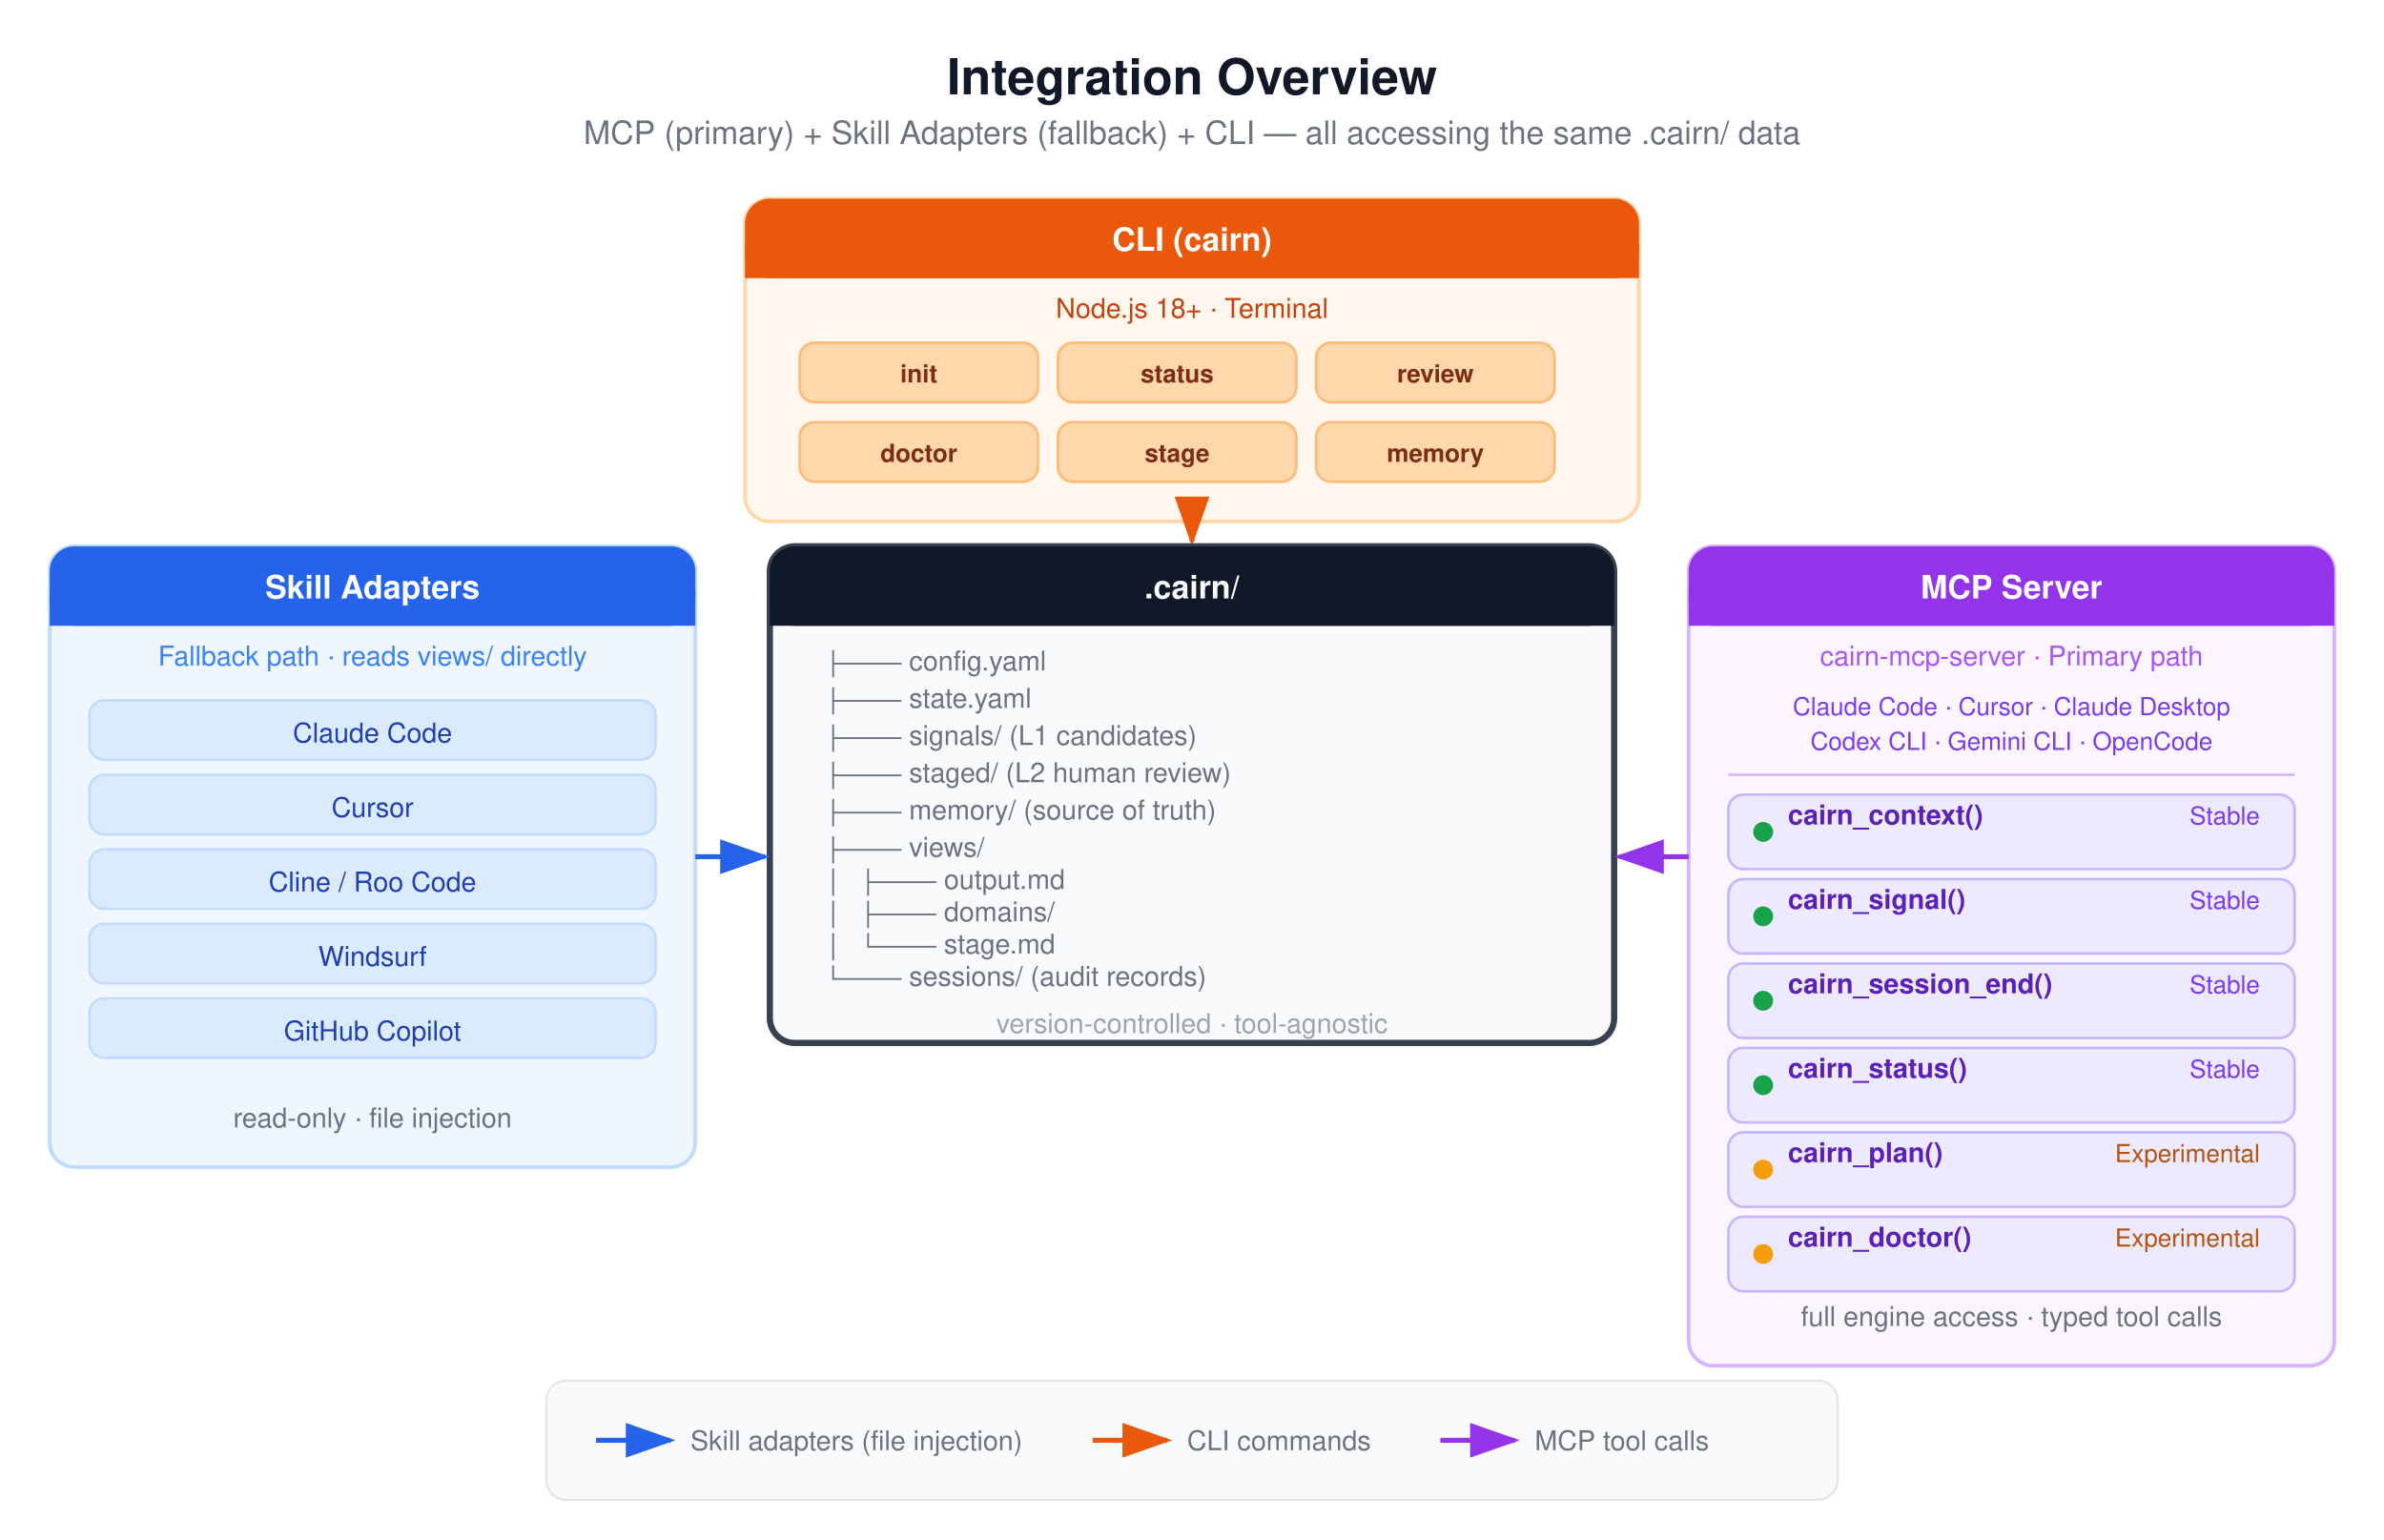
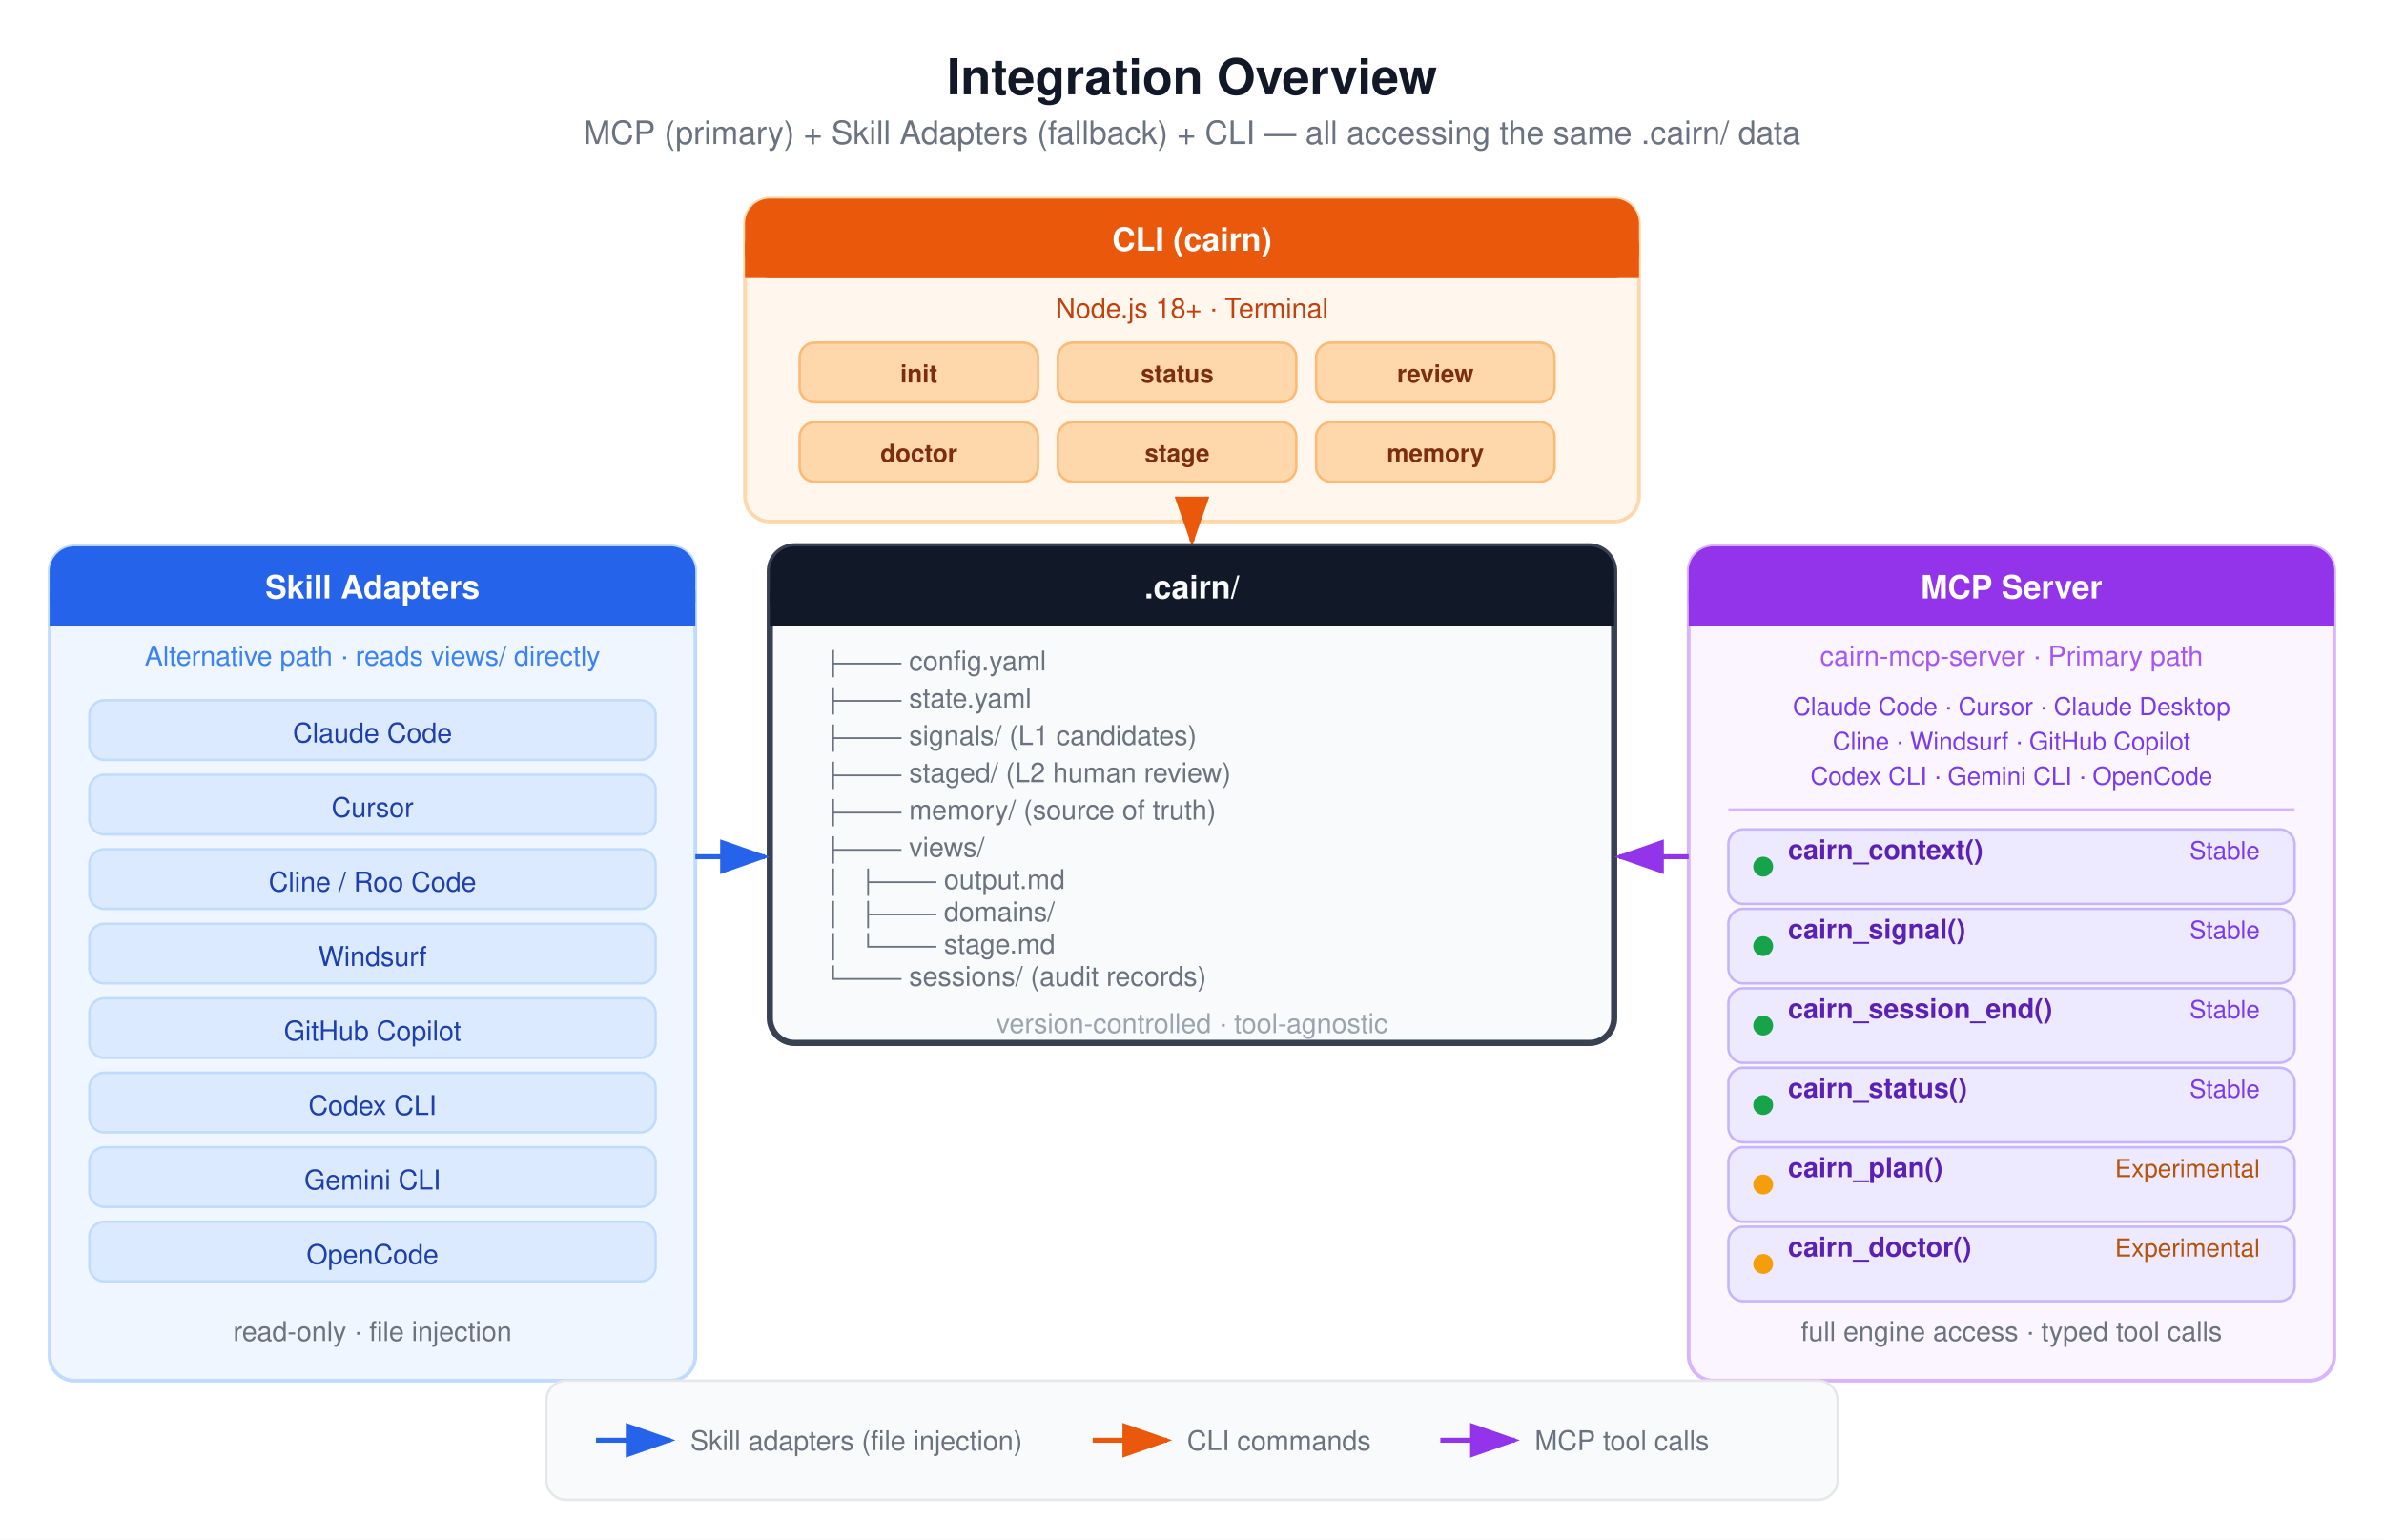
<svg xmlns="http://www.w3.org/2000/svg" viewBox="0 0 960 620" width="960" height="620">
  <style>
    text { font-family: "Helvetica Neue", Helvetica, Arial, "PingFang SC", "Microsoft YaHei", sans-serif; }
  </style>
  <defs>
    <marker id="arrow-blue" markerWidth="10" markerHeight="7" refX="9" refY="3.5" orient="auto">
      <polygon points="0 0, 10 3.5, 0 7" fill="#2563eb" />
    </marker>
    <marker id="arrow-orange" markerWidth="10" markerHeight="7" refX="9" refY="3.5" orient="auto">
      <polygon points="0 0, 10 3.5, 0 7" fill="#ea580c" />
    </marker>
    <marker id="arrow-purple" markerWidth="10" markerHeight="7" refX="9" refY="3.5" orient="auto">
      <polygon points="0 0, 10 3.5, 0 7" fill="#9333ea" />
    </marker>
  </defs>
  <rect width="960" height="620" fill="#ffffff" />
  <text x="480" y="38" text-anchor="middle" font-size="20" font-weight="600" fill="#111827">Integration Overview</text>
  <text x="480" y="58" text-anchor="middle" font-size="13" fill="#6b7280">MCP (primary) + Skill Adapters (fallback) + CLI — all accessing the same .cairn/ data</text>
  <rect x="300" y="80" width="360" height="130" rx="10" fill="#fff7ed" stroke="#fed7aa" stroke-width="1.5" />
  <rect x="300" y="80" width="360" height="32" rx="10" fill="#ea580c" />
  <rect x="300" y="98" width="360" height="14" fill="#ea580c" />
  <text x="480" y="101" text-anchor="middle" font-size="13" font-weight="600" fill="#ffffff">CLI (cairn)</text>
  <text x="480" y="128" text-anchor="middle" font-size="11" fill="#c2410c">Node.js 18+ · Terminal</text>
  <rect x="322" y="138" width="96" height="24" rx="6" fill="#fed7aa" stroke="#fdba74" stroke-width="1" />
  <text x="370" y="154" text-anchor="middle" font-size="10" font-weight="600" fill="#7c2d12">init</text>
  <rect x="426" y="138" width="96" height="24" rx="6" fill="#fed7aa" stroke="#fdba74" stroke-width="1" />
  <text x="474" y="154" text-anchor="middle" font-size="10" font-weight="600" fill="#7c2d12">status</text>
  <rect x="530" y="138" width="96" height="24" rx="6" fill="#fed7aa" stroke="#fdba74" stroke-width="1" />
  <text x="578" y="154" text-anchor="middle" font-size="10" font-weight="600" fill="#7c2d12">review</text>
  <rect x="322" y="170" width="96" height="24" rx="6" fill="#fed7aa" stroke="#fdba74" stroke-width="1" />
  <text x="370" y="186" text-anchor="middle" font-size="10" font-weight="600" fill="#7c2d12">doctor</text>
  <rect x="426" y="170" width="96" height="24" rx="6" fill="#fed7aa" stroke="#fdba74" stroke-width="1" />
  <text x="474" y="186" text-anchor="middle" font-size="10" font-weight="600" fill="#7c2d12">stage</text>
  <rect x="530" y="170" width="96" height="24" rx="6" fill="#fed7aa" stroke="#fdba74" stroke-width="1" />
  <text x="578" y="186" text-anchor="middle" font-size="10" font-weight="600" fill="#7c2d12">memory</text>
  <path d="M 480,210 L 480,218" stroke="#ea580c" stroke-width="2" fill="none" marker-end="url(#arrow-orange)" />
  <rect x="310" y="220" width="340" height="200" rx="10" fill="#f9fafb" stroke="#374151" stroke-width="2.5" />
  <rect x="310" y="220" width="340" height="32" rx="10" fill="#111827" />
  <rect x="310" y="238" width="340" height="14" fill="#111827" />
  <text x="480" y="241" text-anchor="middle" font-size="13" font-weight="600" fill="#f9fafb">.cairn/</text>
  <text x="330" y="270" font-size="11" fill="#6b7280" font-family="monospace">├── config.yaml</text>
  <text x="330" y="285" font-size="11" fill="#6b7280" font-family="monospace">├── state.yaml</text>
  <text x="330" y="300" font-size="11" fill="#6b7280" font-family="monospace">├── signals/       (L1 candidates)</text>
  <text x="330" y="315" font-size="11" fill="#6b7280" font-family="monospace">├── staged/        (L2 human review)</text>
  <text x="330" y="330" font-size="11" fill="#6b7280" font-family="monospace">├── memory/        (source of truth)</text>
  <text x="330" y="345" font-size="11" fill="#6b7280" font-family="monospace">├── views/</text>
  <text x="330" y="358" font-size="11" fill="#6b7280" font-family="monospace">│   ├── output.md</text>
  <text x="330" y="371" font-size="11" fill="#6b7280" font-family="monospace">│   ├── domains/</text>
  <text x="330" y="384" font-size="11" fill="#6b7280" font-family="monospace">│   └── stage.md</text>
  <text x="330" y="397" font-size="11" fill="#6b7280" font-family="monospace">└── sessions/      (audit records)</text>
  <text x="480" y="416" text-anchor="middle" font-size="11" fill="#9ca3af">version-controlled · tool-agnostic</text>
-   <rect x="20" y="220" width="260" height="250" rx="10" fill="#eff6ff" stroke="#bfdbfe" stroke-width="1.5" />
+   <rect x="20" y="220" width="260" height="336" rx="10" fill="#eff6ff" stroke="#bfdbfe" stroke-width="1.5" />
  <rect x="20" y="220" width="260" height="32" rx="10" fill="#2563eb" />
  <rect x="20" y="238" width="260" height="14" fill="#2563eb" />
  <text x="150" y="241" text-anchor="middle" font-size="13" font-weight="600" fill="#ffffff">Skill Adapters</text>
-   <text x="150" y="268" text-anchor="middle" font-size="11" fill="#3b82f6">Fallback path · reads views/ directly</text>
+   <text x="150" y="268" text-anchor="middle" font-size="11" fill="#3b82f6">Alternative path · reads views/ directly</text>
  <rect x="36" y="282" width="228" height="24" rx="6" fill="#dbeafe" stroke="#bfdbfe" stroke-width="1" />
  <text x="150" y="299" text-anchor="middle" font-size="11" fill="#1e40af">Claude Code</text>
  <rect x="36" y="312" width="228" height="24" rx="6" fill="#dbeafe" stroke="#bfdbfe" stroke-width="1" />
  <text x="150" y="329" text-anchor="middle" font-size="11" fill="#1e40af">Cursor</text>
  <rect x="36" y="342" width="228" height="24" rx="6" fill="#dbeafe" stroke="#bfdbfe" stroke-width="1" />
  <text x="150" y="359" text-anchor="middle" font-size="11" fill="#1e40af">Cline / Roo Code</text>
  <rect x="36" y="372" width="228" height="24" rx="6" fill="#dbeafe" stroke="#bfdbfe" stroke-width="1" />
  <text x="150" y="389" text-anchor="middle" font-size="11" fill="#1e40af">Windsurf</text>
  <rect x="36" y="402" width="228" height="24" rx="6" fill="#dbeafe" stroke="#bfdbfe" stroke-width="1" />
  <text x="150" y="419" text-anchor="middle" font-size="11" fill="#1e40af">GitHub Copilot</text>
-   <text x="150" y="454" text-anchor="middle" font-size="11" fill="#6b7280">read-only · file injection</text>
+   <rect x="36" y="432" width="228" height="24" rx="6" fill="#dbeafe" stroke="#bfdbfe" stroke-width="1" />
+   <text x="150" y="449" text-anchor="middle" font-size="11" fill="#1e40af">Codex CLI</text>
+   <rect x="36" y="462" width="228" height="24" rx="6" fill="#dbeafe" stroke="#bfdbfe" stroke-width="1" />
+   <text x="150" y="479" text-anchor="middle" font-size="11" fill="#1e40af">Gemini CLI</text>
+   <rect x="36" y="492" width="228" height="24" rx="6" fill="#dbeafe" stroke="#bfdbfe" stroke-width="1" />
+   <text x="150" y="509" text-anchor="middle" font-size="11" fill="#1e40af">OpenCode</text>
+   <text x="150" y="540" text-anchor="middle" font-size="11" fill="#6b7280">read-only · file injection</text>
  <path d="M 280,345 L 308,345" stroke="#2563eb" stroke-width="2" fill="none" marker-end="url(#arrow-blue)" />
-   <rect x="680" y="220" width="260" height="330" rx="10" fill="#faf5ff" stroke="#d8b4fe" stroke-width="1.5" />
+   <rect x="680" y="220" width="260" height="336" rx="10" fill="#faf5ff" stroke="#d8b4fe" stroke-width="1.5" />
  <rect x="680" y="220" width="260" height="32" rx="10" fill="#9333ea" />
  <rect x="680" y="238" width="260" height="14" fill="#9333ea" />
  <text x="810" y="241" text-anchor="middle" font-size="13" font-weight="600" fill="#ffffff">MCP Server</text>
  <text x="810" y="268" text-anchor="middle" font-size="11" fill="#a855f7">cairn-mcp-server · Primary path</text>
  <text x="810" y="288" text-anchor="middle" font-size="10" fill="#7c3aed">Claude Code · Cursor · Claude Desktop</text>
-   <text x="810" y="302" text-anchor="middle" font-size="10" fill="#7c3aed">Codex CLI · Gemini CLI · OpenCode</text>
-   <line x1="696" y1="312" x2="924" y2="312" stroke="#d8b4fe" stroke-width="1" />
-   <rect x="696" y="320" width="228" height="30" rx="6" fill="#ede9fe" stroke="#c4b5fd" stroke-width="1" />
-   <circle cx="710" cy="335" r="4" fill="#16a34a" />
-   <text x="720" y="332" font-size="11" font-weight="600" fill="#5b21b6">cairn_context()</text>
-   <text x="910" y="332" text-anchor="end" font-size="10" fill="#7c3aed">Stable</text>
-   <rect x="696" y="354" width="228" height="30" rx="6" fill="#ede9fe" stroke="#c4b5fd" stroke-width="1" />
-   <circle cx="710" cy="369" r="4" fill="#16a34a" />
-   <text x="720" y="366" font-size="11" font-weight="600" fill="#5b21b6">cairn_signal()</text>
-   <text x="910" y="366" text-anchor="end" font-size="10" fill="#7c3aed">Stable</text>
-   <rect x="696" y="388" width="228" height="30" rx="6" fill="#ede9fe" stroke="#c4b5fd" stroke-width="1" />
-   <circle cx="710" cy="403" r="4" fill="#16a34a" />
-   <text x="720" y="400" font-size="11" font-weight="600" fill="#5b21b6">cairn_session_end()</text>
-   <text x="910" y="400" text-anchor="end" font-size="10" fill="#7c3aed">Stable</text>
-   <rect x="696" y="422" width="228" height="30" rx="6" fill="#ede9fe" stroke="#c4b5fd" stroke-width="1" />
-   <circle cx="710" cy="437" r="4" fill="#16a34a" />
-   <text x="720" y="434" font-size="11" font-weight="600" fill="#5b21b6">cairn_status()</text>
-   <text x="910" y="434" text-anchor="end" font-size="10" fill="#7c3aed">Stable</text>
-   <rect x="696" y="456" width="228" height="30" rx="6" fill="#ede9fe" stroke="#c4b5fd" stroke-width="1" />
-   <circle cx="710" cy="471" r="4" fill="#f59e0b" />
-   <text x="720" y="468" font-size="11" font-weight="600" fill="#5b21b6">cairn_plan()</text>
-   <text x="910" y="468" text-anchor="end" font-size="10" fill="#b45309">Experimental</text>
-   <rect x="696" y="490" width="228" height="30" rx="6" fill="#ede9fe" stroke="#c4b5fd" stroke-width="1" />
-   <circle cx="710" cy="505" r="4" fill="#f59e0b" />
-   <text x="720" y="502" font-size="11" font-weight="600" fill="#5b21b6">cairn_doctor()</text>
-   <text x="910" y="502" text-anchor="end" font-size="10" fill="#b45309">Experimental</text>
-   <text x="810" y="534" text-anchor="middle" font-size="11" fill="#6b7280">full engine access · typed tool calls</text>
+   <text x="810" y="302" text-anchor="middle" font-size="10" fill="#7c3aed">Cline · Windsurf · GitHub Copilot</text>
+   <text x="810" y="316" text-anchor="middle" font-size="10" fill="#7c3aed">Codex CLI · Gemini CLI · OpenCode</text>
+   <line x1="696" y1="326" x2="924" y2="326" stroke="#d8b4fe" stroke-width="1" />
+   <rect x="696" y="334" width="228" height="30" rx="6" fill="#ede9fe" stroke="#c4b5fd" stroke-width="1" />
+   <circle cx="710" cy="349" r="4" fill="#16a34a" />
+   <text x="720" y="346" font-size="11" font-weight="600" fill="#5b21b6">cairn_context()</text>
+   <text x="910" y="346" text-anchor="end" font-size="10" fill="#7c3aed">Stable</text>
+   <rect x="696" y="366" width="228" height="30" rx="6" fill="#ede9fe" stroke="#c4b5fd" stroke-width="1" />
+   <circle cx="710" cy="381" r="4" fill="#16a34a" />
+   <text x="720" y="378" font-size="11" font-weight="600" fill="#5b21b6">cairn_signal()</text>
+   <text x="910" y="378" text-anchor="end" font-size="10" fill="#7c3aed">Stable</text>
+   <rect x="696" y="398" width="228" height="30" rx="6" fill="#ede9fe" stroke="#c4b5fd" stroke-width="1" />
+   <circle cx="710" cy="413" r="4" fill="#16a34a" />
+   <text x="720" y="410" font-size="11" font-weight="600" fill="#5b21b6">cairn_session_end()</text>
+   <text x="910" y="410" text-anchor="end" font-size="10" fill="#7c3aed">Stable</text>
+   <rect x="696" y="430" width="228" height="30" rx="6" fill="#ede9fe" stroke="#c4b5fd" stroke-width="1" />
+   <circle cx="710" cy="445" r="4" fill="#16a34a" />
+   <text x="720" y="442" font-size="11" font-weight="600" fill="#5b21b6">cairn_status()</text>
+   <text x="910" y="442" text-anchor="end" font-size="10" fill="#7c3aed">Stable</text>
+   <rect x="696" y="462" width="228" height="30" rx="6" fill="#ede9fe" stroke="#c4b5fd" stroke-width="1" />
+   <circle cx="710" cy="477" r="4" fill="#f59e0b" />
+   <text x="720" y="474" font-size="11" font-weight="600" fill="#5b21b6">cairn_plan()</text>
+   <text x="910" y="474" text-anchor="end" font-size="10" fill="#b45309">Experimental</text>
+   <rect x="696" y="494" width="228" height="30" rx="6" fill="#ede9fe" stroke="#c4b5fd" stroke-width="1" />
+   <circle cx="710" cy="509" r="4" fill="#f59e0b" />
+   <text x="720" y="506" font-size="11" font-weight="600" fill="#5b21b6">cairn_doctor()</text>
+   <text x="910" y="506" text-anchor="end" font-size="10" fill="#b45309">Experimental</text>
+   <text x="810" y="540" text-anchor="middle" font-size="11" fill="#6b7280">full engine access · typed tool calls</text>
  <path d="M 680,345 L 652,345" stroke="#9333ea" stroke-width="2" fill="none" marker-end="url(#arrow-purple)" />
  <rect x="220" y="556" width="520" height="48" rx="8" fill="#f9fafb" stroke="#e5e7eb" stroke-width="1" />
  <line x1="240" y1="580" x2="270" y2="580" stroke="#2563eb" stroke-width="2" marker-end="url(#arrow-blue)" />
  <text x="278" y="584" font-size="11" fill="#6b7280">Skill adapters (file injection)</text>
  <line x1="440" y1="580" x2="470" y2="580" stroke="#ea580c" stroke-width="2" marker-end="url(#arrow-orange)" />
  <text x="478" y="584" font-size="11" fill="#6b7280">CLI commands</text>
  <line x1="580" y1="580" x2="610" y2="580" stroke="#9333ea" stroke-width="2" marker-end="url(#arrow-purple)" />
  <text x="618" y="584" font-size="11" fill="#6b7280">MCP tool calls</text>
</svg>
